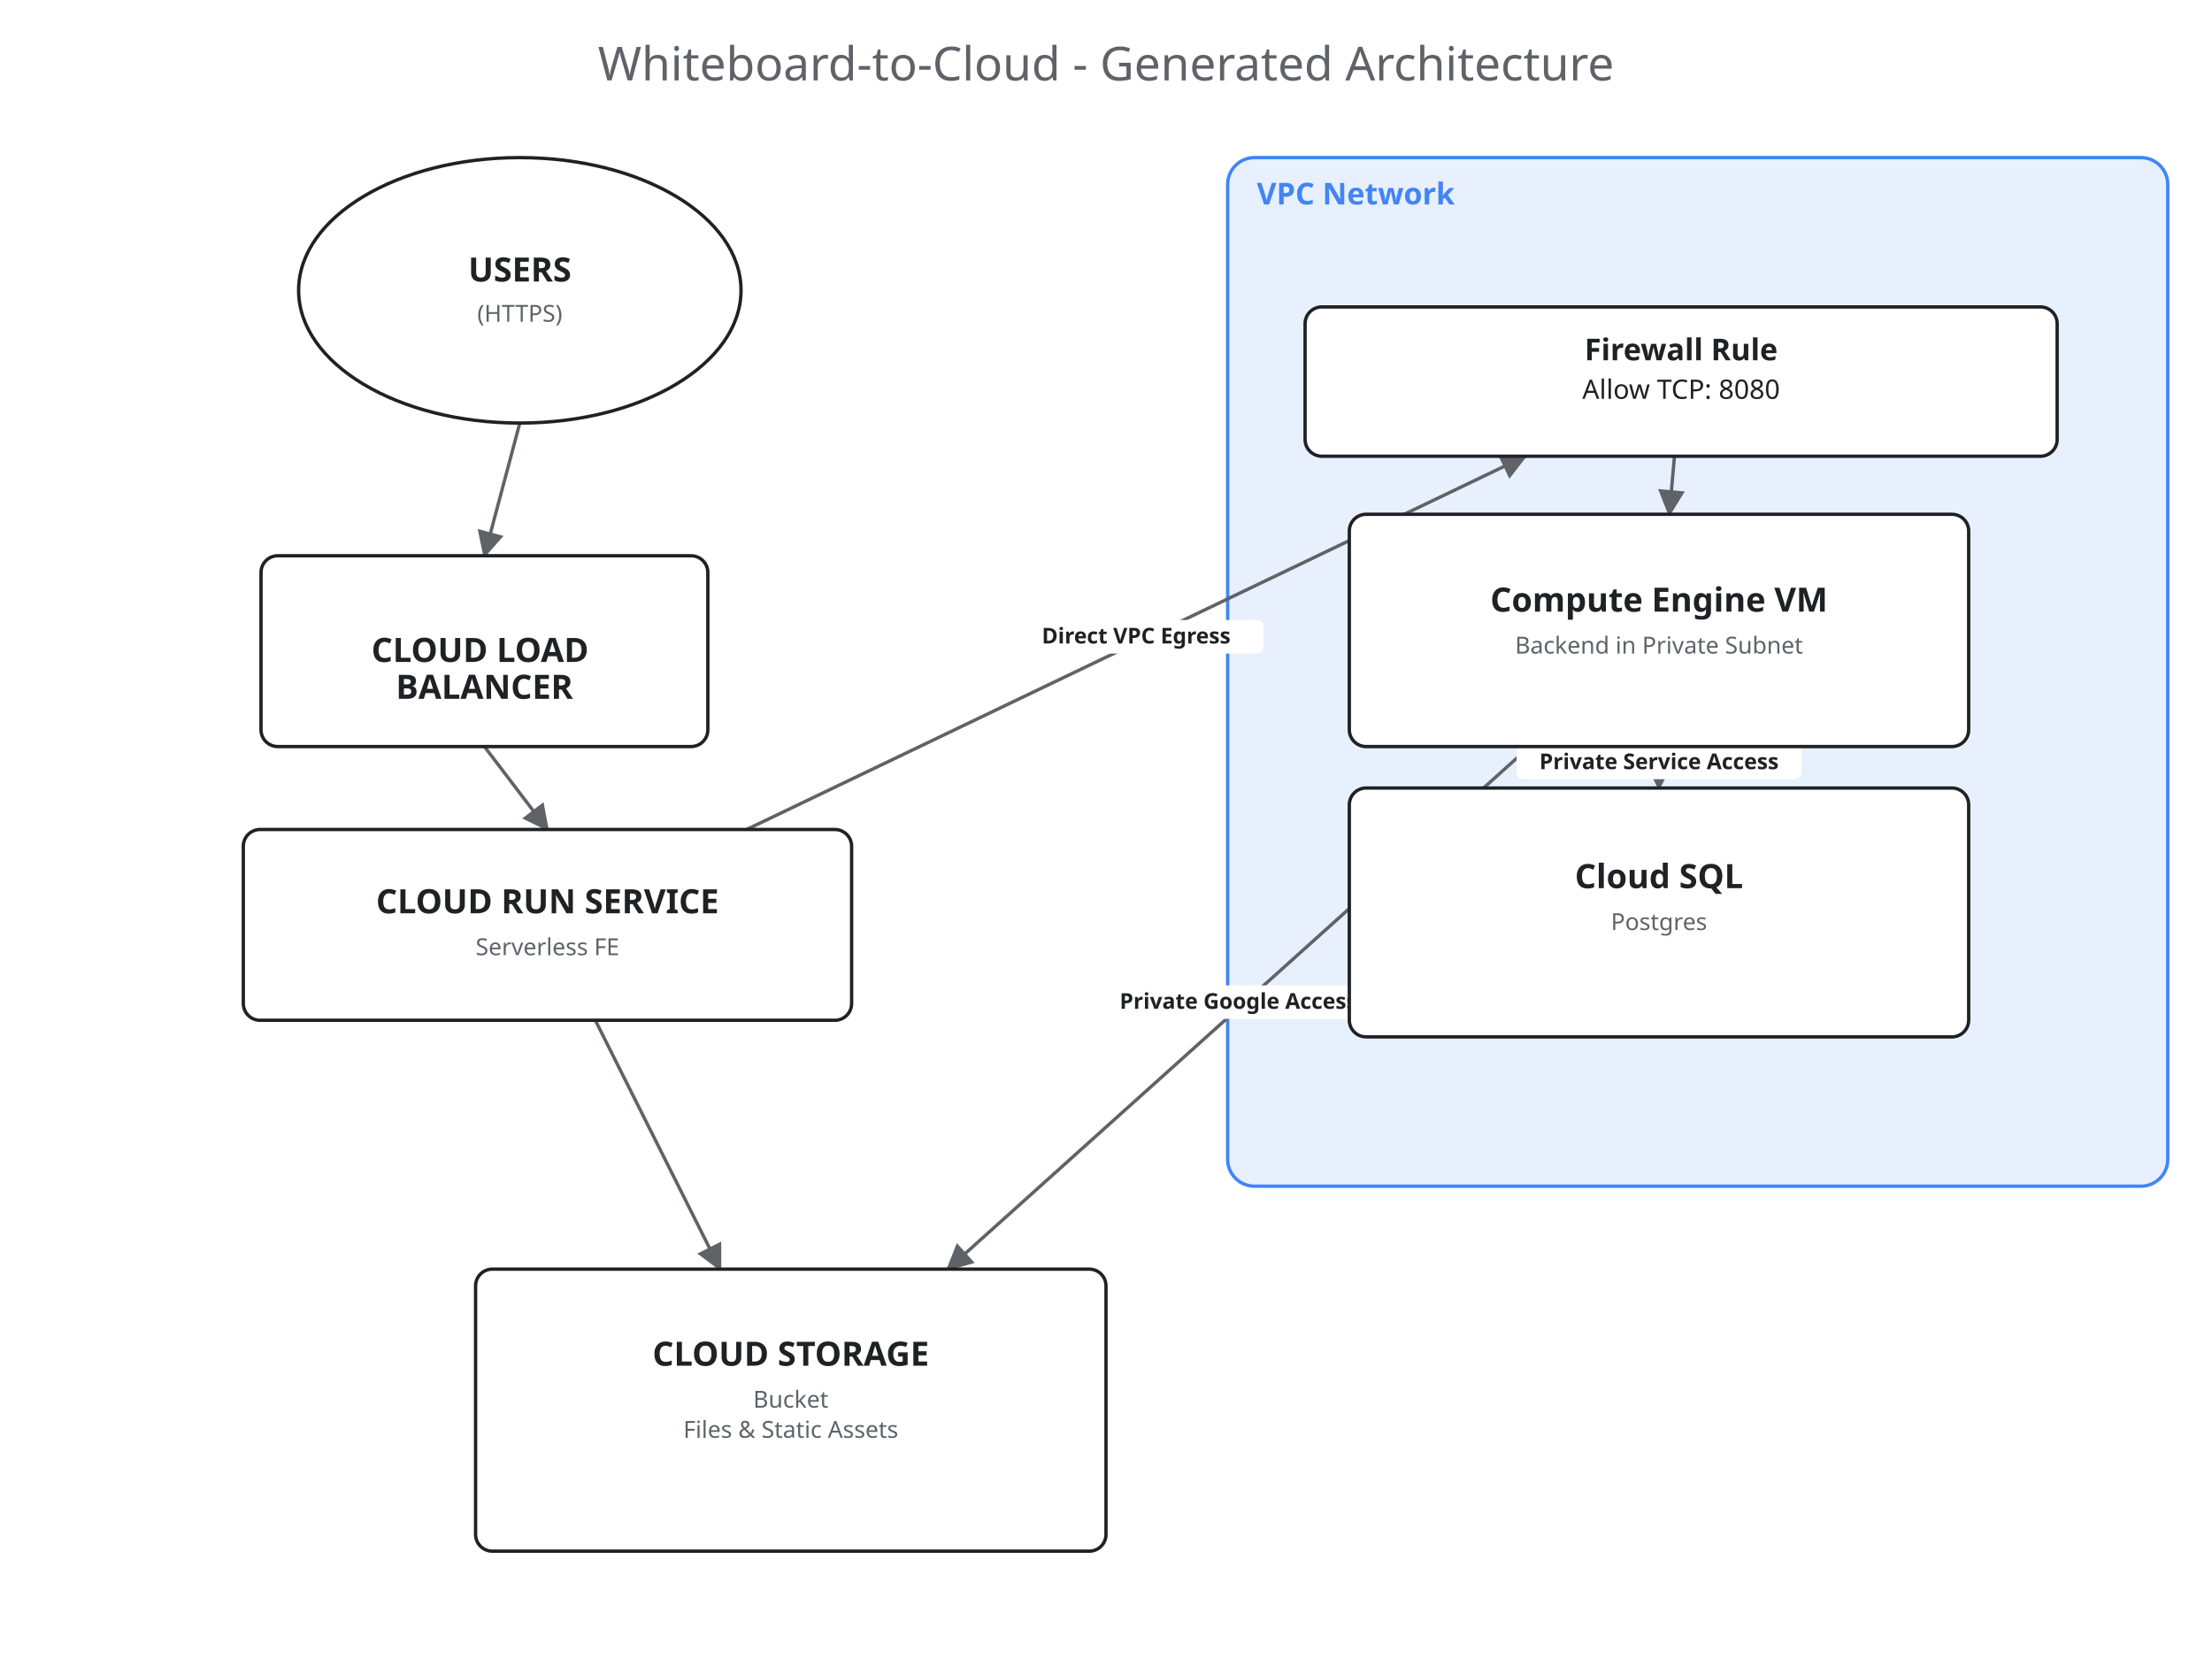
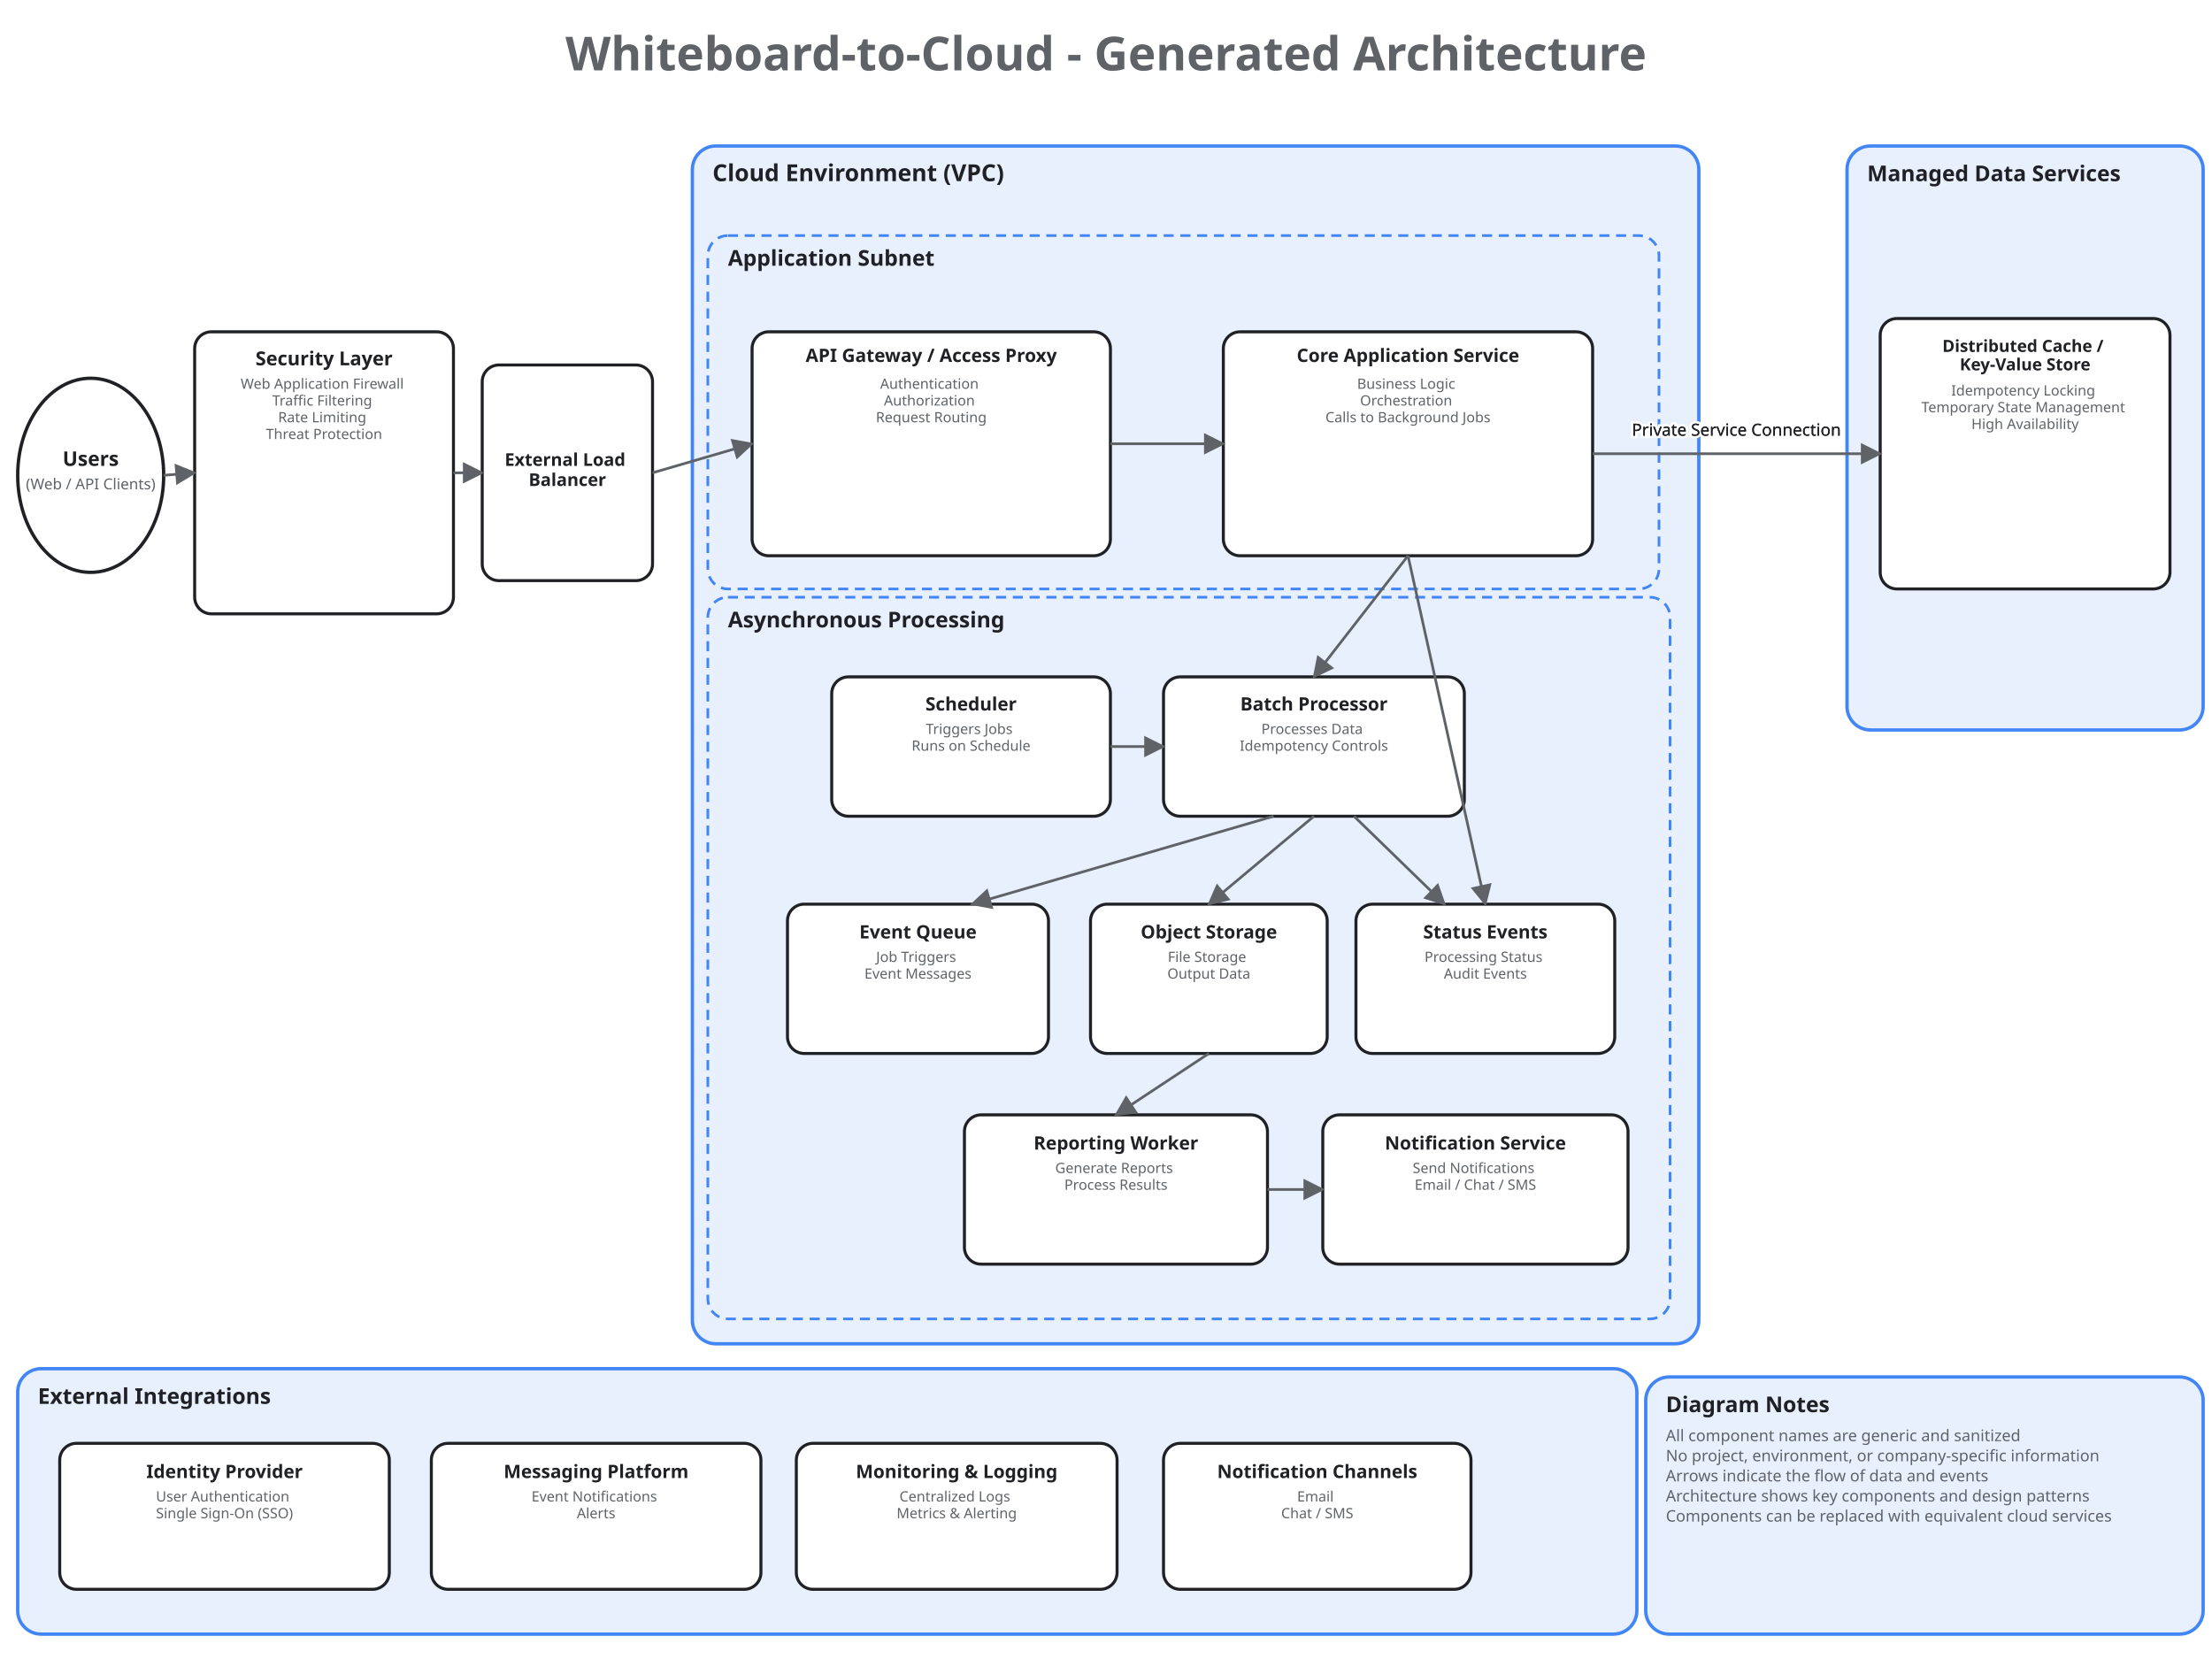
- <svg xmlns="http://www.w3.org/2000/svg" viewBox="0 0 1320 990" width="1320" height="990">
-   <rect x="0" y="0" width="1320" height="990" fill="#ffffff" />
+ <svg xmlns="http://www.w3.org/2000/svg" width="1320" height="990" viewBox="0 0 1320 990">
+   <rect x="0" y="0" width="1320" height="990" fill="white" />
  <defs>
    <marker id="arrowhead" viewBox="0 0 10 10" refX="9" refY="5" markerWidth="8" markerHeight="8" orient="auto-start-reverse">
      <path d="M 0 0 L 10 5 L 0 10 z" fill="#5F6368" />
    </marker>
  </defs>
-   <text x="660" y="48" text-anchor="middle" font-family="sans-serif" font-size="28" fill="#5F6368">Whiteboard-to-Cloud - Generated Architecture</text>
-   <rect x="732.6" y="94.05" width="561" height="613.8" rx="16" ry="16" fill="#E8F0FE" stroke="#4285F4" stroke-width="2" />
-   <text x="750" y="122" font-family="sans-serif" font-size="18" font-weight="600" fill="#4285F4">VPC Network</text>
-   <line x1="310.2" y1="252.45" x2="289.08" y2="331.65" stroke="#5F6368" stroke-width="2" marker-end="url(#arrowhead)" />
-   <line x1="289.08" y1="445.5" x2="326.7" y2="495" stroke="#5F6368" stroke-width="2" marker-end="url(#arrowhead)" />
-   <line x1="445.52" y1="495" x2="910.24" y2="272.25" stroke="#5F6368" stroke-width="2" marker-end="url(#arrowhead)" />
-   <line x1="355.25" y1="608.85" x2="429.7" y2="757.35" stroke="#5F6368" stroke-width="2" marker-end="url(#arrowhead)" />
-   <line x1="999.24" y1="272.25" x2="996.16" y2="306.9" stroke="#5F6368" stroke-width="2" marker-end="url(#arrowhead)" />
-   <line x1="990" y1="445.5" x2="990" y2="470.25" stroke="#5F6368" stroke-width="2" marker-end="url(#arrowhead)" />
-   <line x1="912.84" y1="445.5" x2="565.62" y2="757.35" stroke="#5F6368" stroke-width="2" marker-end="url(#arrowhead)" />
-   <g>
-     <rect x="602" y="370" width="152" height="20" fill="white" rx="4" />
-     <text x="678" y="384" text-anchor="middle" font-family="sans-serif" font-size="13" font-weight="600" fill="#202124">Direct VPC Egress</text>
-   </g>
-   <g>
-     <rect x="905" y="445" width="170" height="20" fill="white" rx="4" />
-     <text x="990" y="459" text-anchor="middle" font-family="sans-serif" font-size="13" font-weight="600" fill="#202124">Private Service Access</text>
-   </g>
-   <g>
-     <rect x="654" y="588" width="170" height="20" fill="white" rx="4" />
-     <text x="739" y="602" text-anchor="middle" font-family="sans-serif" font-size="13" font-weight="600" fill="#202124">Private Google Access</text>
-   </g>
-   <ellipse cx="310.2" cy="173.25" rx="132" ry="79.2" fill="white" stroke="#202124" stroke-width="2" />
-   <text x="310.2" y="168" text-anchor="middle" font-family="sans-serif" font-size="20" font-weight="600" fill="#202124">USERS</text>
-   <text x="310.2" y="192" text-anchor="middle" font-family="sans-serif" font-size="14" fill="#5F6368">(HTTPS)</text>
-   <rect x="155.76" y="331.65" width="266.64" height="113.85" rx="10" ry="10" fill="white" stroke="#202124" stroke-width="2" />
-   <text x="289.08" y="395" text-anchor="middle" font-family="sans-serif" font-size="20" font-weight="600" fill="#202124">
-     <tspan x="289.08" dy="0">CLOUD LOAD</tspan>
-     <tspan x="289.08" dy="22">BALANCER</tspan>
-   </text>
-   <rect x="145.2" y="495" width="363" height="113.85" rx="10" ry="10" fill="white" stroke="#202124" stroke-width="2" />
-   <text x="326.7" y="545" text-anchor="middle" font-family="sans-serif" font-size="20" font-weight="600" fill="#202124">CLOUD RUN SERVICE</text>
-   <text x="326.7" y="570" text-anchor="middle" font-family="sans-serif" font-size="14" fill="#5F6368">Serverless FE</text>
-   <rect x="283.8" y="757.35" width="376.2" height="168.3" rx="10" ry="10" fill="white" stroke="#202124" stroke-width="2" />
-   <text x="471.9" y="815" text-anchor="middle" font-family="sans-serif" font-size="20" font-weight="600" fill="#202124">CLOUD STORAGE</text>
-   <text x="471.9" y="840" text-anchor="middle" font-family="sans-serif" font-size="14" fill="#5F6368">Bucket</text>
-   <text x="471.9" y="858" text-anchor="middle" font-family="sans-serif" font-size="14" fill="#5F6368">Files &amp; Static Assets</text>
-   <rect x="778.8" y="183.15" width="448.8" height="89.1" rx="10" ry="10" fill="white" stroke="#202124" stroke-width="2" />
-   <text x="1003.2" y="215" text-anchor="middle" font-family="sans-serif" font-size="18" font-weight="600" fill="#202124">Firewall Rule</text>
-   <text x="1003.2" y="238" text-anchor="middle" font-family="sans-serif" font-size="16" fill="#202124">Allow TCP: 8080</text>
-   <rect x="805.2" y="306.9" width="369.6" height="138.6" rx="10" ry="10" fill="white" stroke="#202124" stroke-width="2" />
-   <text x="990" y="365" text-anchor="middle" font-family="sans-serif" font-size="20" font-weight="600" fill="#202124">Compute Engine VM</text>
-   <text x="990" y="390" text-anchor="middle" font-family="sans-serif" font-size="14" fill="#5F6368">Backend in Private Subnet</text>
-   <rect x="805.2" y="470.25" width="369.6" height="148.5" rx="10" ry="10" fill="white" stroke="#202124" stroke-width="2" />
-   <text x="990" y="530" text-anchor="middle" font-family="sans-serif" font-size="20" font-weight="600" fill="#202124">Cloud SQL</text>
-   <text x="990" y="555" text-anchor="middle" font-family="sans-serif" font-size="14" fill="#5F6368">Postgres</text>
+   <text x="660" y="42" font-family="sans-serif" font-size="28" fill="#5F6368" text-anchor="middle" font-weight="600">Whiteboard-to-Cloud - Generated Architecture</text>
+   <g id="container-cloud-vpc">
+     <rect x="413.16" y="87.12" width="600.6" height="714.78" rx="14" ry="14" fill="#E8F0FE" stroke="#4285F4" stroke-width="2" />
+     <text x="425.16" y="108.12" font-family="sans-serif" font-size="14" font-weight="700" fill="#202124">Cloud Environment (VPC)</text>
+   </g>
+   <g id="container-app-subnet">
+     <rect x="422.4" y="140.58" width="567.6" height="210.87" rx="12" ry="12" fill="#E8F0FE" stroke="#4285F4" stroke-width="1.6" stroke-dasharray="6 4" />
+     <text x="434.4" y="158.58" font-family="sans-serif" font-size="13" font-weight="600" fill="#202124">Application Subnet</text>
+   </g>
+   <g id="container-async">
+     <rect x="422.4" y="356.4" width="574.2" height="430.65" rx="12" ry="12" fill="#E8F0FE" stroke="#4285F4" stroke-width="1.6" stroke-dasharray="6 4" />
+     <text x="434.4" y="374.4" font-family="sans-serif" font-size="13" font-weight="600" fill="#202124">Asynchronous Processing</text>
+   </g>
+   <g id="container-managed">
+     <rect x="1102.2" y="87.12" width="212.52" height="348.48" rx="14" ry="14" fill="#E8F0FE" stroke="#4285F4" stroke-width="2" />
+     <text x="1114.2" y="108.12" font-family="sans-serif" font-size="13" font-weight="700" fill="#202124">Managed Data Services</text>
+   </g>
+   <g id="container-external-int">
+     <rect x="10.56" y="816.75" width="966.24" height="158.4" rx="14" ry="14" fill="#E8F0FE" stroke="#4285F4" stroke-width="2" />
+     <text x="22.56" y="837.75" font-family="sans-serif" font-size="13" font-weight="700" fill="#202124">External Integrations</text>
+   </g>
+   <g id="container-notes">
+     <rect x="982.08" y="821.7" width="332.64" height="153.45" rx="14" ry="14" fill="#E8F0FE" stroke="#4285F4" stroke-width="2" />
+     <text x="994.08" y="842.7" font-family="sans-serif" font-size="13" font-weight="700" fill="#202124">Diagram Notes</text>
+     <text x="994.08" y="860" font-family="sans-serif" font-size="9.5" fill="#5F6368">
+       <tspan x="994.08" dy="0">All component names are generic and sanitized</tspan>
+       <tspan x="994.08" dy="12">No project, environment, or company-specific information</tspan>
+       <tspan x="994.08" dy="12">Arrows indicate the flow of data and events</tspan>
+       <tspan x="994.08" dy="12">Architecture shows key components and design patterns</tspan>
+       <tspan x="994.08" dy="12">Components can be replaced with equivalent cloud services</tspan>
+     </text>
+   </g>
+   <g id="comp-users">
+     <ellipse cx="54.12" cy="283.635" rx="43.56" ry="57.915" fill="white" stroke="#202124" stroke-width="2" />
+     <text x="54.12" y="278" font-family="sans-serif" font-size="12" font-weight="700" fill="#202124" text-anchor="middle">Users</text>
+     <text x="54.12" y="292" font-family="sans-serif" font-size="9" fill="#5F6368" text-anchor="middle">(Web / API Clients)</text>
+   </g>
+   <g id="comp-security">
+     <rect x="116.16" y="198" width="154.44" height="168.3" rx="10" ry="10" fill="white" stroke="#202124" stroke-width="1.8" />
+     <text x="193.38" y="218" font-family="sans-serif" font-size="11.5" font-weight="700" fill="#202124" text-anchor="middle">Security Layer</text>
+     <text x="193.38" y="232" font-family="sans-serif" font-size="8.5" fill="#5F6368" text-anchor="middle">
+       <tspan x="193.38" dy="0">Web Application Firewall</tspan>
+       <tspan x="193.38" dy="10">Traffic Filtering</tspan>
+       <tspan x="193.38" dy="10">Rate Limiting</tspan>
+       <tspan x="193.38" dy="10">Threat Protection</tspan>
+     </text>
+   </g>
+   <g id="comp-elb">
+     <rect x="287.76" y="217.8" width="101.64" height="128.7" rx="10" ry="10" fill="white" stroke="#202124" stroke-width="1.8" />
+     <text x="338.58" y="278" font-family="sans-serif" font-size="10.5" font-weight="700" fill="#202124" text-anchor="middle">
+       <tspan x="338.58" dy="0">External Load</tspan>
+       <tspan x="338.58" dy="12">Balancer</tspan>
+     </text>
+   </g>
+   <g id="comp-apigw">
+     <rect x="448.8" y="198" width="213.84" height="133.65" rx="10" ry="10" fill="white" stroke="#202124" stroke-width="1.8" />
+     <text x="555.72" y="216" font-family="sans-serif" font-size="11" font-weight="700" fill="#202124" text-anchor="middle">
+       <tspan x="555.72" dy="0">API Gateway / Access Proxy</tspan>
+     </text>
+     <text x="555.72" y="232" font-family="sans-serif" font-size="8.5" fill="#5F6368" text-anchor="middle">
+       <tspan x="555.72" dy="0">Authentication</tspan>
+       <tspan x="555.72" dy="10">Authorization</tspan>
+       <tspan x="555.72" dy="10">Request Routing</tspan>
+     </text>
+   </g>
+   <g id="comp-core">
+     <rect x="730.02" y="198" width="220.38" height="133.65" rx="10" ry="10" fill="white" stroke="#202124" stroke-width="1.8" />
+     <text x="840.21" y="216" font-family="sans-serif" font-size="11" font-weight="700" fill="#202124" text-anchor="middle">Core Application Service</text>
+     <text x="840.21" y="232" font-family="sans-serif" font-size="8.5" fill="#5F6368" text-anchor="middle">
+       <tspan x="840.21" dy="0">Business Logic</tspan>
+       <tspan x="840.21" dy="10">Orchestration</tspan>
+       <tspan x="840.21" dy="10">Calls to Background Jobs</tspan>
+     </text>
+   </g>
+   <g id="comp-scheduler">
+     <rect x="496.32" y="403.92" width="166.32" height="83.16" rx="10" ry="10" fill="white" stroke="#202124" stroke-width="1.8" />
+     <text x="579.48" y="424" font-family="sans-serif" font-size="11" font-weight="700" fill="#202124" text-anchor="middle">Scheduler</text>
+     <text x="579.48" y="438" font-family="sans-serif" font-size="8.5" fill="#5F6368" text-anchor="middle">
+       <tspan x="579.48" dy="0">Triggers Jobs</tspan>
+       <tspan x="579.48" dy="10">Runs on Schedule</tspan>
+     </text>
+   </g>
+   <g id="comp-batch">
+     <rect x="694.32" y="403.92" width="179.52" height="83.16" rx="10" ry="10" fill="white" stroke="#202124" stroke-width="1.8" />
+     <text x="784.08" y="424" font-family="sans-serif" font-size="11" font-weight="700" fill="#202124" text-anchor="middle">Batch Processor</text>
+     <text x="784.08" y="438" font-family="sans-serif" font-size="8.5" fill="#5F6368" text-anchor="middle">
+       <tspan x="784.08" dy="0">Processes Data</tspan>
+       <tspan x="784.08" dy="10">Idempotency Controls</tspan>
+     </text>
+   </g>
+   <g id="comp-queue">
+     <rect x="469.92" y="539.55" width="155.76" height="89.1" rx="10" ry="10" fill="white" stroke="#202124" stroke-width="1.8" />
+     <text x="547.8" y="560" font-family="sans-serif" font-size="11" font-weight="700" fill="#202124" text-anchor="middle">Event Queue</text>
+     <text x="547.8" y="574" font-family="sans-serif" font-size="8.5" fill="#5F6368" text-anchor="middle">
+       <tspan x="547.8" dy="0">Job Triggers</tspan>
+       <tspan x="547.8" dy="10">Event Messages</tspan>
+     </text>
+   </g>
+   <g id="comp-storage">
+     <rect x="650.76" y="539.55" width="141.24" height="89.1" rx="10" ry="10" fill="white" stroke="#202124" stroke-width="1.8" />
+     <text x="721.38" y="560" font-family="sans-serif" font-size="11" font-weight="700" fill="#202124" text-anchor="middle">Object Storage</text>
+     <text x="721.38" y="574" font-family="sans-serif" font-size="8.5" fill="#5F6368" text-anchor="middle">
+       <tspan x="721.38" dy="0">File Storage</tspan>
+       <tspan x="721.38" dy="10">Output Data</tspan>
+     </text>
+   </g>
+   <g id="comp-status">
+     <rect x="809.16" y="539.55" width="154.44" height="89.1" rx="10" ry="10" fill="white" stroke="#202124" stroke-width="1.8" />
+     <text x="886.38" y="560" font-family="sans-serif" font-size="11" font-weight="700" fill="#202124" text-anchor="middle">Status Events</text>
+     <text x="886.38" y="574" font-family="sans-serif" font-size="8.5" fill="#5F6368" text-anchor="middle">
+       <tspan x="886.38" dy="0">Processing Status</tspan>
+       <tspan x="886.38" dy="10">Audit Events</tspan>
+     </text>
+   </g>
+   <g id="comp-reporting">
+     <rect x="575.52" y="665.28" width="180.84" height="89.1" rx="10" ry="10" fill="white" stroke="#202124" stroke-width="1.8" />
+     <text x="665.94" y="686" font-family="sans-serif" font-size="11" font-weight="700" fill="#202124" text-anchor="middle">Reporting Worker</text>
+     <text x="665.94" y="700" font-family="sans-serif" font-size="8.5" fill="#5F6368" text-anchor="middle">
+       <tspan x="665.94" dy="0">Generate Reports</tspan>
+       <tspan x="665.94" dy="10">Process Results</tspan>
+     </text>
+   </g>
+   <g id="comp-notifsvc">
+     <rect x="789.36" y="665.28" width="182.16" height="89.1" rx="10" ry="10" fill="white" stroke="#202124" stroke-width="1.8" />
+     <text x="880.44" y="686" font-family="sans-serif" font-size="11" font-weight="700" fill="#202124" text-anchor="middle">Notification Service</text>
+     <text x="880.44" y="700" font-family="sans-serif" font-size="8.5" fill="#5F6368" text-anchor="middle">
+       <tspan x="880.44" dy="0">Send Notifications</tspan>
+       <tspan x="880.44" dy="10">Email / Chat / SMS</tspan>
+     </text>
+   </g>
+   <g id="comp-cache">
+     <rect x="1122" y="190.08" width="172.92" height="161.37" rx="10" ry="10" fill="white" stroke="#202124" stroke-width="1.8" />
+     <text x="1208.46" y="210" font-family="sans-serif" font-size="10" font-weight="700" fill="#202124" text-anchor="middle">
+       <tspan x="1208.46" dy="0">Distributed Cache /</tspan>
+       <tspan x="1208.46" dy="11">Key-Value Store</tspan>
+     </text>
+     <text x="1208.46" y="236" font-family="sans-serif" font-size="8.5" fill="#5F6368" text-anchor="middle">
+       <tspan x="1208.46" dy="0">Idempotency Locking</tspan>
+       <tspan x="1208.46" dy="10">Temporary State Management</tspan>
+       <tspan x="1208.46" dy="10">High Availability</tspan>
+     </text>
+   </g>
+   <g id="comp-idp">
+     <rect x="35.64" y="861.3" width="196.68" height="87.12" rx="10" ry="10" fill="white" stroke="#202124" stroke-width="1.8" />
+     <text x="133.98" y="882" font-family="sans-serif" font-size="11" font-weight="700" fill="#202124" text-anchor="middle">Identity Provider</text>
+     <text x="133.98" y="896" font-family="sans-serif" font-size="8.5" fill="#5F6368" text-anchor="middle">
+       <tspan x="133.98" dy="0">User Authentication</tspan>
+       <tspan x="133.98" dy="10">Single Sign-On (SSO)</tspan>
+     </text>
+   </g>
+   <g id="comp-msgplat">
+     <rect x="257.4" y="861.3" width="196.68" height="87.12" rx="10" ry="10" fill="white" stroke="#202124" stroke-width="1.8" />
+     <text x="355.74" y="882" font-family="sans-serif" font-size="11" font-weight="700" fill="#202124" text-anchor="middle">Messaging Platform</text>
+     <text x="355.74" y="896" font-family="sans-serif" font-size="8.5" fill="#5F6368" text-anchor="middle">
+       <tspan x="355.74" dy="0">Event Notifications</tspan>
+       <tspan x="355.74" dy="10">Alerts</tspan>
+     </text>
+   </g>
+   <g id="comp-mon">
+     <rect x="475.2" y="861.3" width="191.4" height="87.12" rx="10" ry="10" fill="white" stroke="#202124" stroke-width="1.8" />
+     <text x="570.9" y="882" font-family="sans-serif" font-size="11" font-weight="700" fill="#202124" text-anchor="middle">Monitoring &amp; Logging</text>
+     <text x="570.9" y="896" font-family="sans-serif" font-size="8.5" fill="#5F6368" text-anchor="middle">
+       <tspan x="570.9" dy="0">Centralized Logs</tspan>
+       <tspan x="570.9" dy="10">Metrics &amp; Alerting</tspan>
+     </text>
+   </g>
+   <g id="comp-notifchan">
+     <rect x="694.32" y="861.3" width="183.48" height="87.12" rx="10" ry="10" fill="white" stroke="#202124" stroke-width="1.8" />
+     <text x="786.06" y="882" font-family="sans-serif" font-size="11" font-weight="700" fill="#202124" text-anchor="middle">Notification Channels</text>
+     <text x="786.06" y="896" font-family="sans-serif" font-size="8.5" fill="#5F6368" text-anchor="middle">
+       <tspan x="786.06" dy="0">Email</tspan>
+       <tspan x="786.06" dy="10">Chat / SMS</tspan>
+     </text>
+   </g>
+   <g id="edges" fill="none" stroke="#5F6368" stroke-width="1.6" marker-end="url(#arrowhead)">
+     <path d="M 97.68 283.63 L 116.16 282.15" />
+     <path d="M 270.6 282.15 L 287.76 282.15" />
+     <path d="M 389.4 282.15 L 448.8 264.82" />
+     <path d="M 662.64 264.82 L 730.02 264.82" />
+     <path d="M 840.21 331.65 L 784.08 403.92" />
+     <path d="M 840.21 331.65 L 886.38 539.55" />
+     <path d="M 950.4 270.76 L 1122 270.76" />
+     <path d="M 662.64 445.5 L 694.32 445.5" />
+     <path d="M 760 487.08 L 580 539.55" />
+     <path d="M 784.08 487.08 L 721.38 539.55" />
+     <path d="M 808 487.08 L 862 539.55" />
+     <path d="M 721.38 628.65 L 665.94 665.28" />
+     <path d="M 756.36 709.83 L 789.36 709.83" />
+   </g>
+   <g id="edge-labels" font-family="sans-serif" font-size="10" fill="#202124">
+     <text x="1036.2" y="260" text-anchor="middle" font-size="10" fill="#202124" stroke="white" stroke-width="3" paint-order="stroke">Private Service Connection</text>
+     <text x="1036.2" y="260" text-anchor="middle" font-size="10" fill="#202124">Private Service Connection</text>
+   </g>
</svg>
